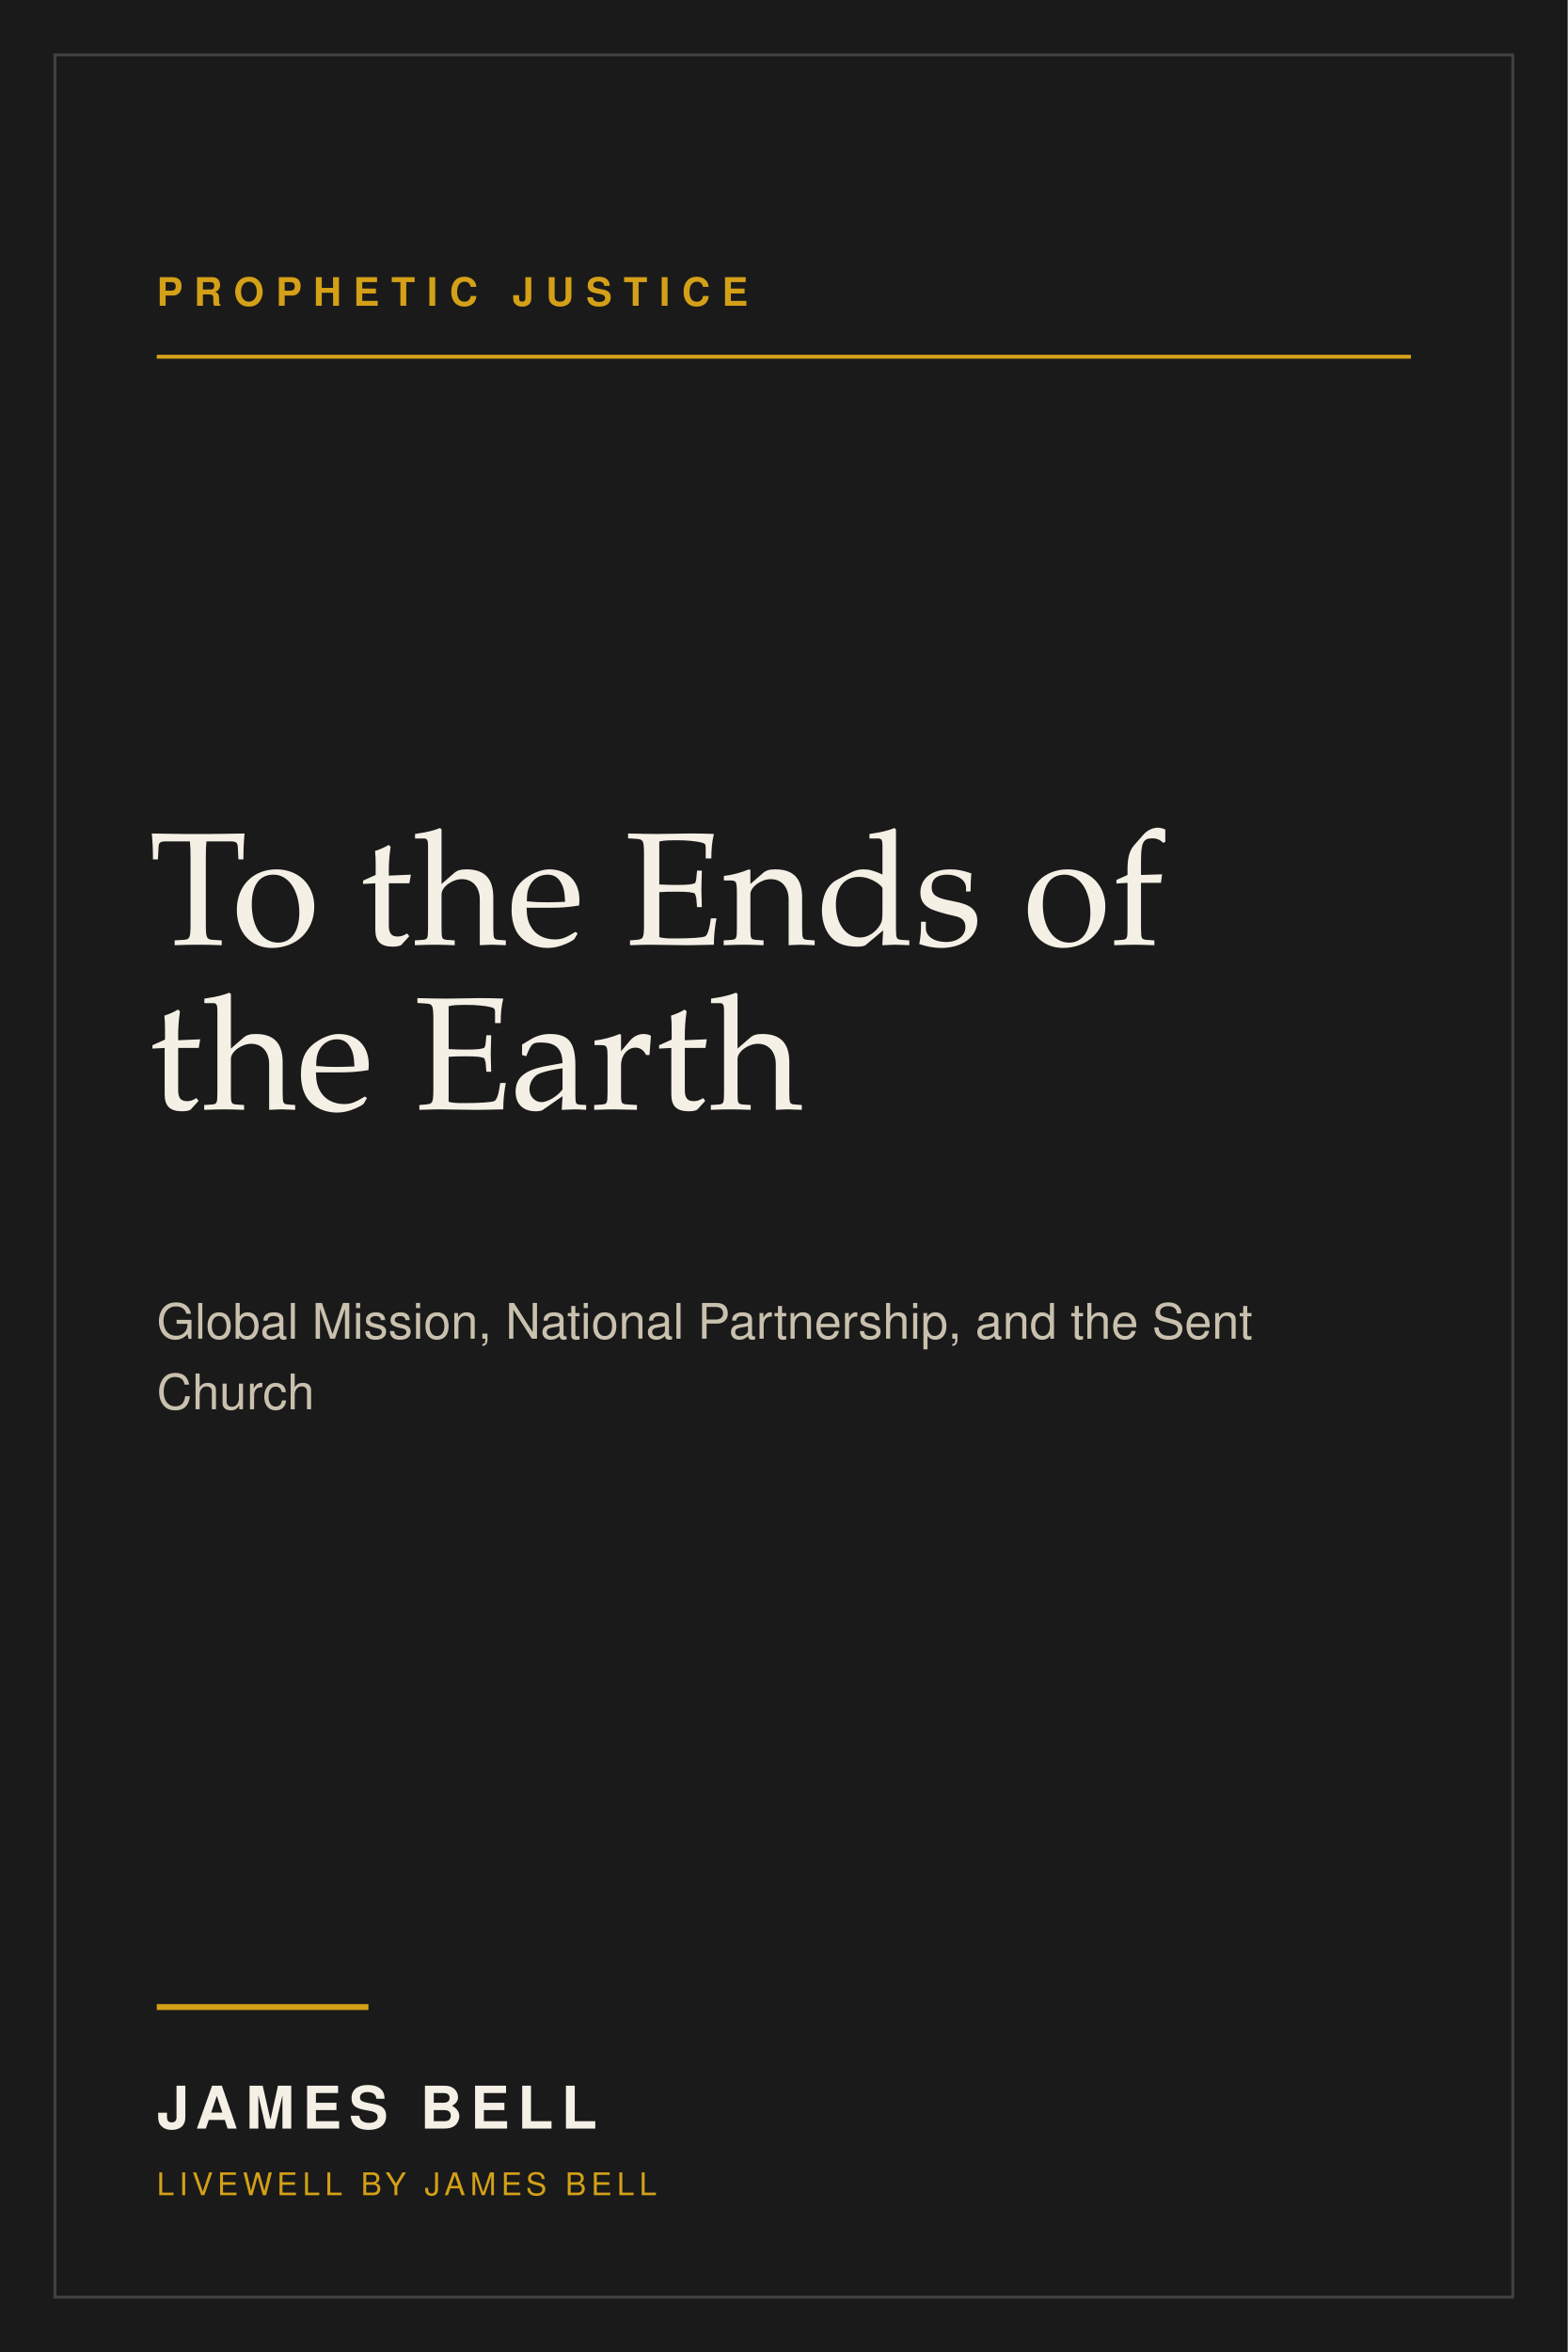
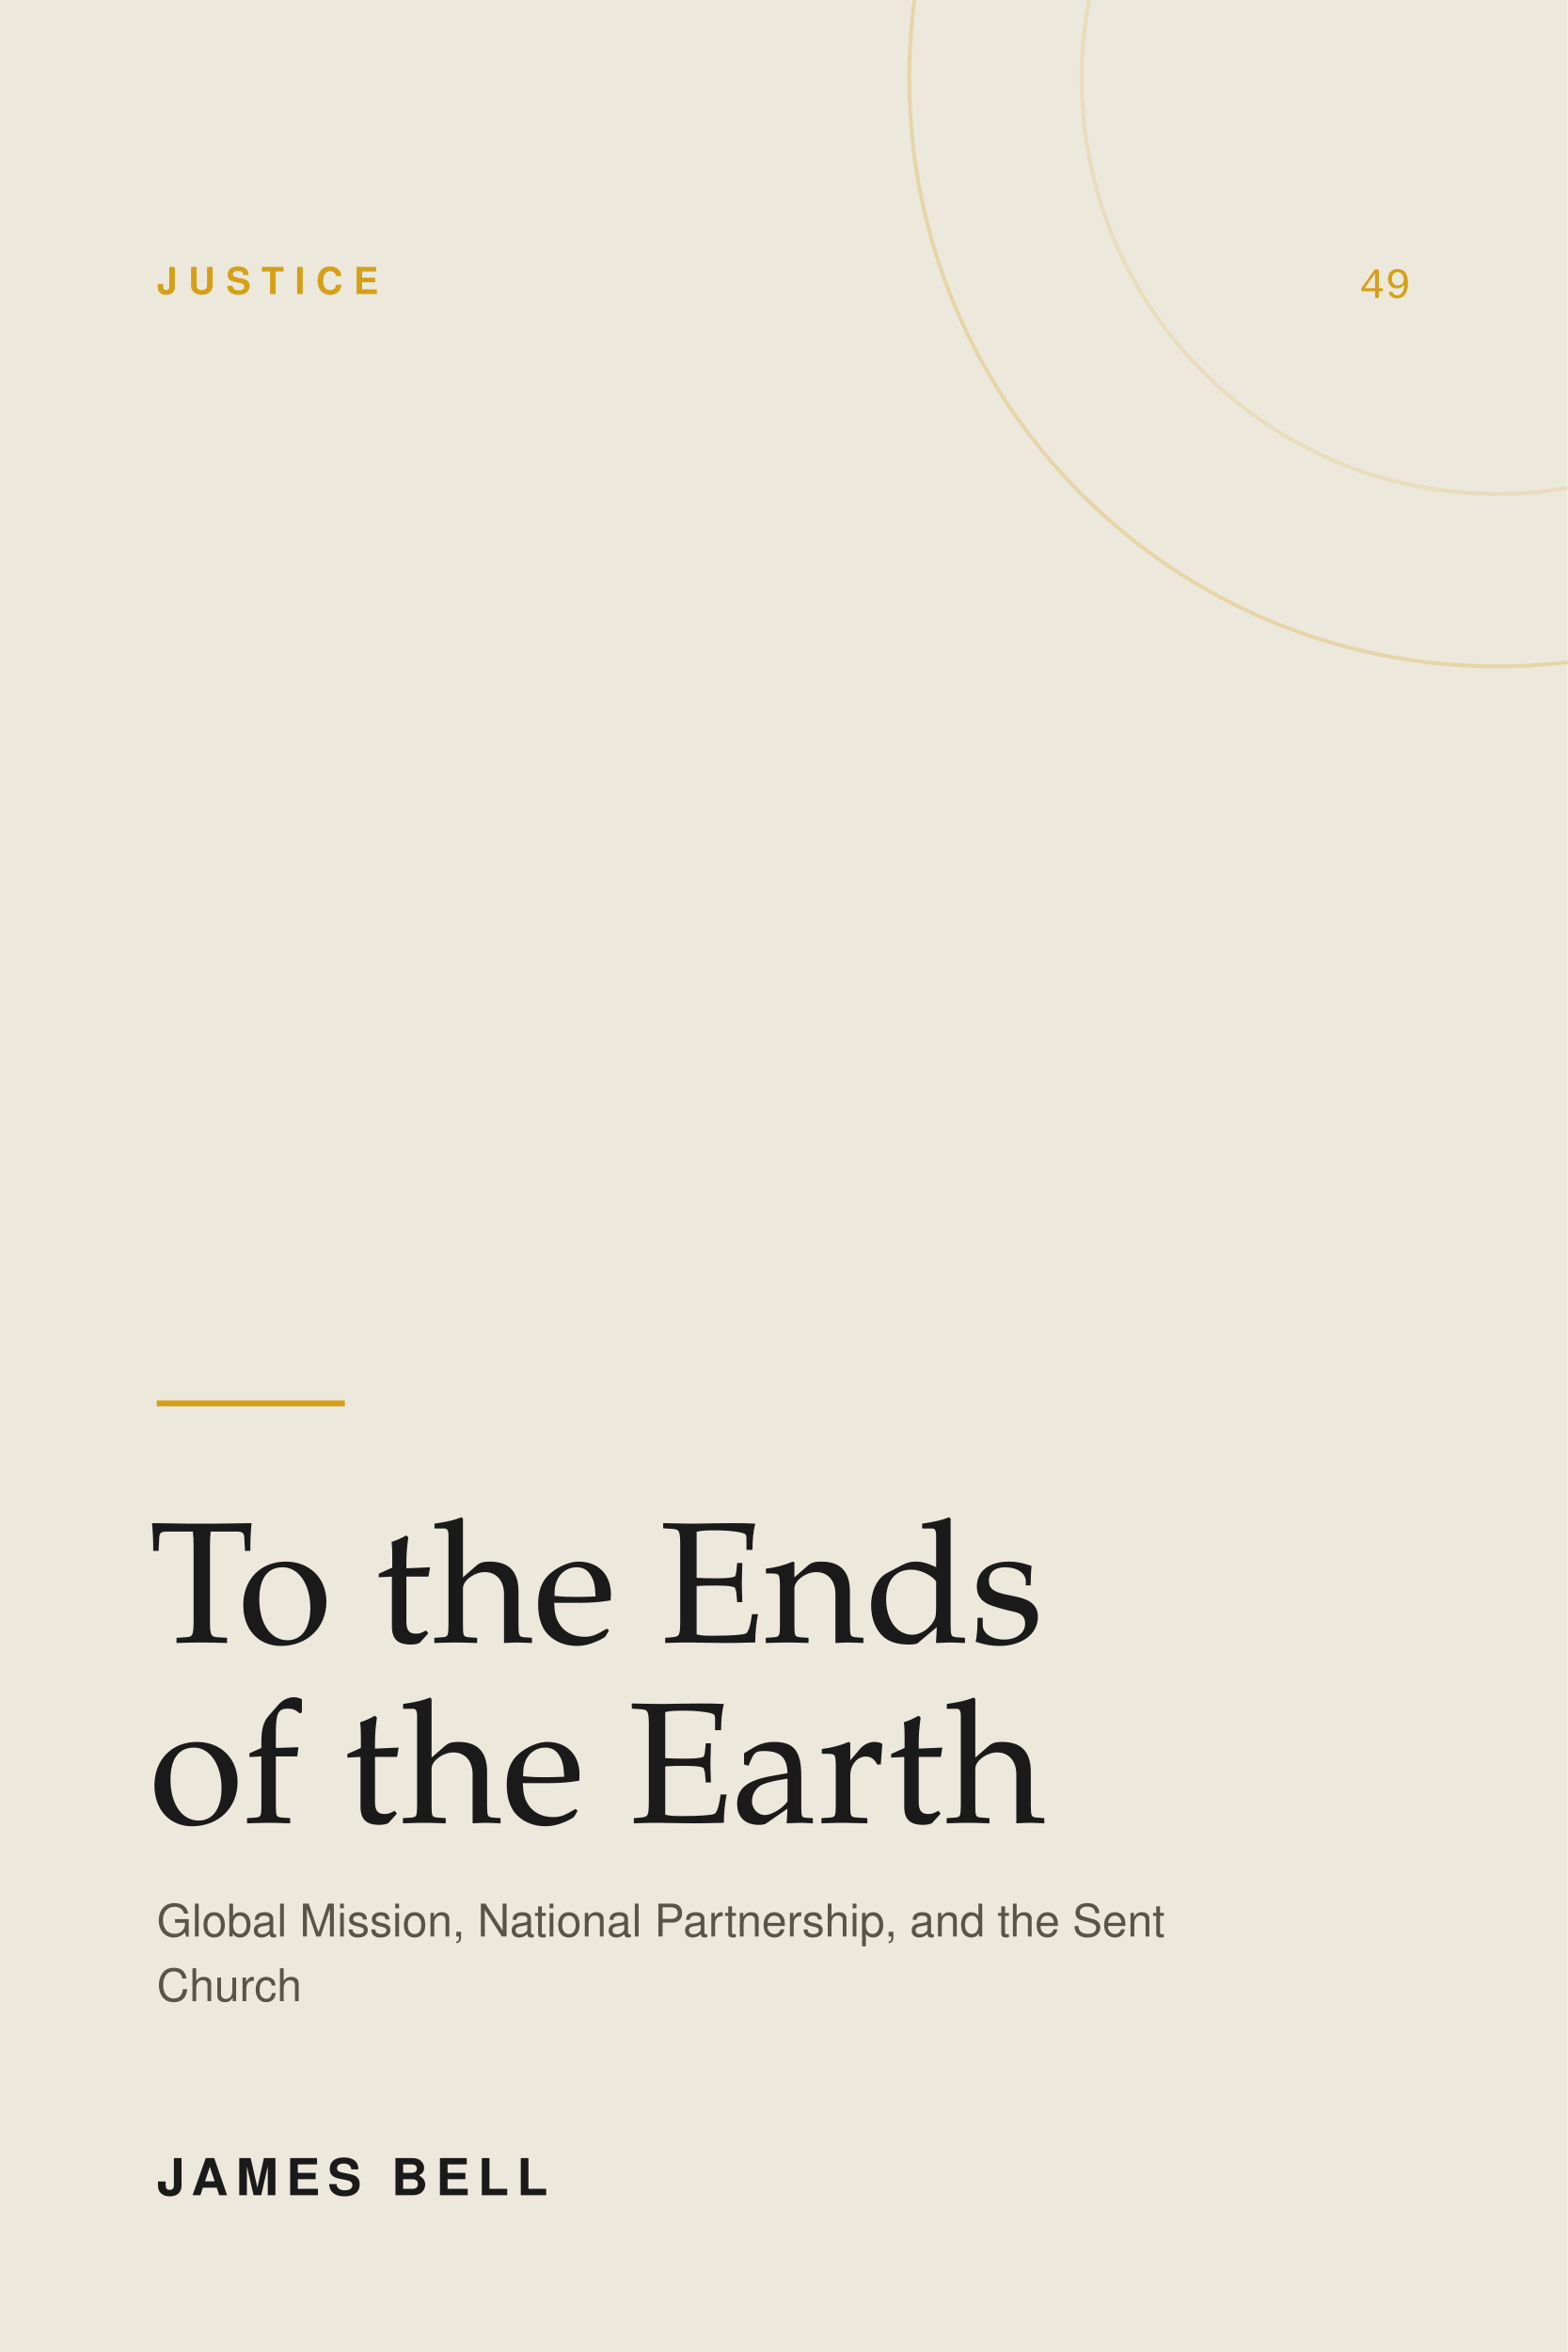
<svg xmlns="http://www.w3.org/2000/svg" width="800" height="1200" viewBox="0 0 800 1200" role="img" aria-label="To the Ends of the Earth by James Bell">
-   <rect width="800" height="1200" fill="#1A1A1A" />
-   <rect x="28" y="28" width="744" height="1144" fill="none" stroke="#F5F0E6" stroke-width="1.5" opacity="0.18" />
-   <text x="80" y="156" font-family="Helvetica, Arial, sans-serif" font-size="20" letter-spacing="6" font-weight="700" fill="#D4A017">PROPHETIC JUSTICE</text>
-   <line x1="80" y1="182" x2="720" y2="182" stroke="#D4A017" stroke-width="2" />
-   <text x="76" y="482" font-family="Palatino, 'Palatino Linotype', Georgia, serif" font-size="82" font-weight="400" fill="#F5F0E6">To the Ends of</text>
-   <text x="76" y="566" font-family="Palatino, 'Palatino Linotype', Georgia, serif" font-size="82" font-weight="400" fill="#F5F0E6">the Earth</text>
-   <text x="80" y="683" font-family="Helvetica, Arial, sans-serif" font-size="25" fill="#C9C1AE">Global Mission, National Partnership, and the Sent</text>
-   <text x="80" y="719" font-family="Helvetica, Arial, sans-serif" font-size="25" fill="#C9C1AE">Church</text>
-   <line x1="80" y1="1024" x2="188" y2="1024" stroke="#D4A017" stroke-width="3" />
-   <text x="80" y="1086" font-family="Helvetica, Arial, sans-serif" font-size="30" letter-spacing="4" font-weight="700" fill="#F5F0E6">JAMES BELL</text>
-   <text x="80" y="1120" font-family="Helvetica, Arial, sans-serif" font-size="16" letter-spacing="2.5" fill="#D4A017">LIVEWELL BY JAMES BELL</text>
+   <rect width="800" height="1200" fill="#EDE8DC" />
+   <circle cx="764" cy="40" r="300" fill="none" stroke="#D4A017" stroke-width="2" opacity="0.26" />
+   <circle cx="764" cy="40" r="212" fill="none" stroke="#D4A017" stroke-width="2" opacity="0.16" />
+   <text x="80" y="150" font-family="Helvetica, Arial, sans-serif" font-size="19" letter-spacing="5.5" font-weight="700" fill="#D4A017">JUSTICE</text>
+   <text x="720" y="152" text-anchor="end" font-family="'JetBrains Mono', 'Courier New', monospace" font-size="22" fill="#D4A017">49</text>
+   <line x1="80" y1="716" x2="176" y2="716" stroke="#D4A017" stroke-width="3" />
+   <text x="76" y="838" font-family="Palatino, 'Palatino Linotype', Georgia, serif" font-size="88" fill="#1A1A1A">To the Ends</text>
+   <text x="76" y="930" font-family="Palatino, 'Palatino Linotype', Georgia, serif" font-size="88" fill="#1A1A1A">of the Earth</text>
+   <text x="80" y="988" font-family="Helvetica, Arial, sans-serif" font-size="23" fill="#5A5448">Global Mission, National Partnership, and the Sent</text>
+   <text x="80" y="1021" font-family="Helvetica, Arial, sans-serif" font-size="23" fill="#5A5448">Church</text>
+   <text x="80" y="1120" font-family="Helvetica, Arial, sans-serif" font-size="26" letter-spacing="4" font-weight="700" fill="#1A1A1A">JAMES BELL</text>
</svg>
